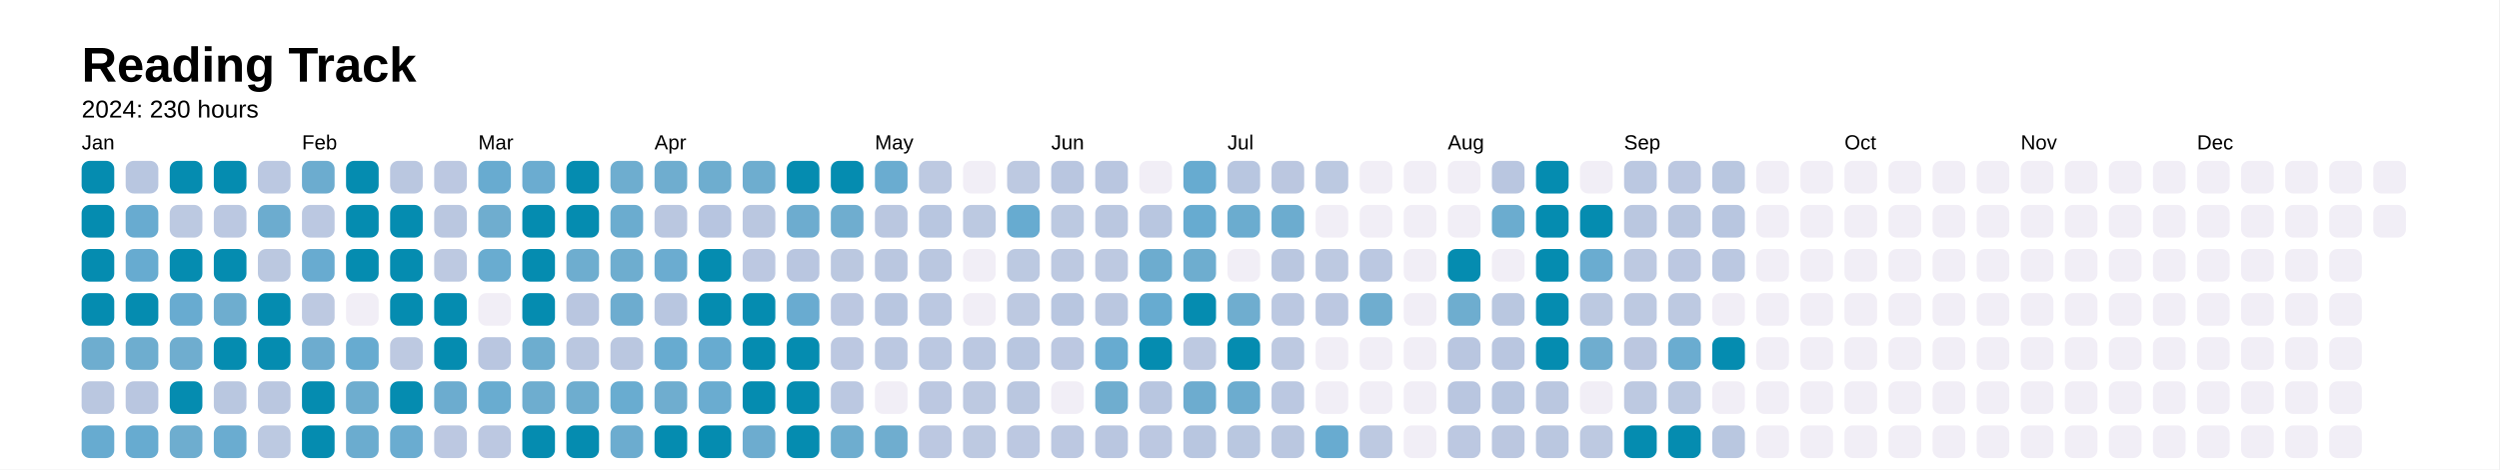
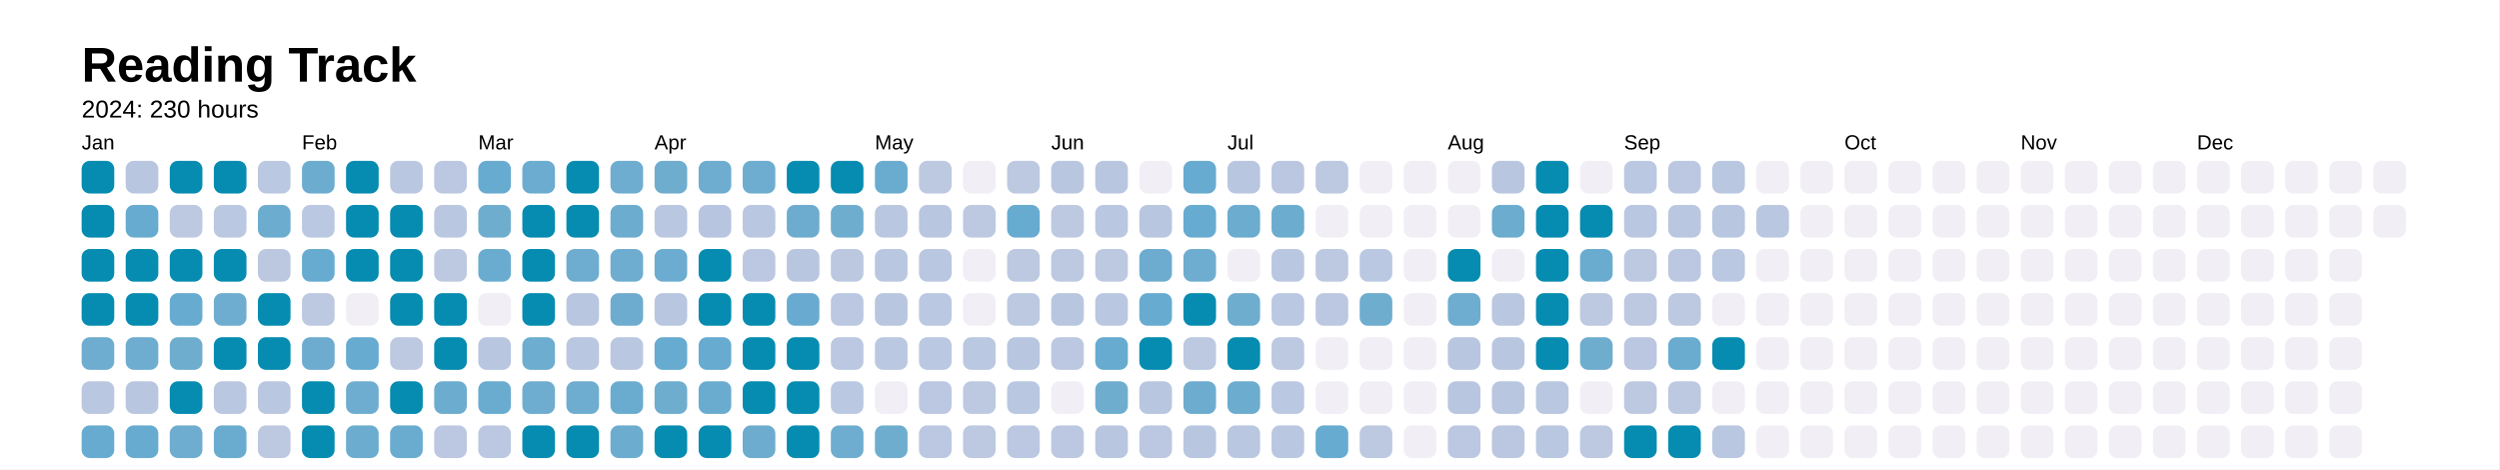
<svg xmlns="http://www.w3.org/2000/svg" baseProfile="full" height="57.5mm" version="1.1" viewBox="0,0,306.2,57.5" width="306.2mm">
  <defs />
  <rect fill="#FFFFFF" height="57.5" width="306.2" x="0" y="0" />
  <text fill="#000000" style="font-size:6px; font-family:Arial; font-weight:bold;" x="10" y="10">Reading Track</text>
  <text fill="#000000" style="font-size:3px; font-family:Arial;" x="10" y="14.4">2024: 230 hours</text>
  <text fill="#000000" style="font-size:2.5px; font-family:Arial" x="10" y="18.3">Jan</text>
  <rect fill="#058cb0" height="4" rx="1" ry="1" width="4" x="10" y="19.7" />
  <rect fill="#058cb0" height="4" rx="1" ry="1" width="4" x="10" y="25.1" />
  <rect fill="#058cb0" height="4" rx="1" ry="1" width="4" x="10" y="30.5" />
  <rect fill="#058cb0" height="4" rx="1" ry="1" width="4" x="10" y="35.9" />
  <rect fill="#6eadcf" height="4" rx="1" ry="1" width="4" x="10" y="41.3" />
  <rect fill="#bac7e0" height="4" rx="1" ry="1" width="4" x="10" y="46.7" />
  <rect fill="#67abd0" height="4" rx="1" ry="1" width="4" x="10" y="52.1" />
  <rect fill="#b8c6e0" height="4" rx="1" ry="1" width="4" x="15.4" y="19.7" />
  <rect fill="#68abd0" height="4" rx="1" ry="1" width="4" x="15.4" y="25.1" />
-   <rect fill="#67abd0" height="4" rx="1" ry="1" width="4" x="15.4" y="30.5" />
+   <rect fill="#058cb0" height="4" rx="1" ry="1" width="4" x="15.4" y="30.5" />
  <rect fill="#058cb0" height="4" rx="1" ry="1" width="4" x="15.4" y="35.9" />
  <rect fill="#6eadcf" height="4" rx="1" ry="1" width="4" x="15.4" y="41.3" />
  <rect fill="#b9c6e0" height="4" rx="1" ry="1" width="4" x="15.4" y="46.7" />
  <rect fill="#67abd0" height="4" rx="1" ry="1" width="4" x="15.4" y="52.1" />
  <rect fill="#058cb0" height="4" rx="1" ry="1" width="4" x="20.8" y="19.7" />
  <rect fill="#bcc9e1" height="4" rx="1" ry="1" width="4" x="20.8" y="25.1" />
  <rect fill="#058cb0" height="4" rx="1" ry="1" width="4" x="20.8" y="30.5" />
  <rect fill="#68abd0" height="4" rx="1" ry="1" width="4" x="20.8" y="35.9" />
  <rect fill="#6fadcf" height="4" rx="1" ry="1" width="4" x="20.8" y="41.3" />
  <rect fill="#058cb0" height="4" rx="1" ry="1" width="4" x="20.8" y="46.7" />
  <rect fill="#6eadcf" height="4" rx="1" ry="1" width="4" x="20.8" y="52.1" />
  <rect fill="#058cb0" height="4" rx="1" ry="1" width="4" x="26.2" y="19.7" />
  <rect fill="#bbc8e1" height="4" rx="1" ry="1" width="4" x="26.2" y="25.1" />
  <rect fill="#058cb0" height="4" rx="1" ry="1" width="4" x="26.2" y="30.5" />
  <rect fill="#6eadcf" height="4" rx="1" ry="1" width="4" x="26.2" y="35.9" />
  <rect fill="#058cb0" height="4" rx="1" ry="1" width="4" x="26.2" y="41.3" />
  <rect fill="#b9c7e0" height="4" rx="1" ry="1" width="4" x="26.2" y="46.7" />
  <rect fill="#6aacd0" height="4" rx="1" ry="1" width="4" x="26.2" y="52.1" />
  <rect fill="#bbc8e1" height="4" rx="1" ry="1" width="4" x="31.6" y="19.7" />
  <rect fill="#6caccf" height="4" rx="1" ry="1" width="4" x="31.6" y="25.1" />
  <rect fill="#bbc8e0" height="4" rx="1" ry="1" width="4" x="31.6" y="30.5" />
  <rect fill="#058cb0" height="4" rx="1" ry="1" width="4" x="31.6" y="35.9" />
  <rect fill="#058cb0" height="4" rx="1" ry="1" width="4" x="31.6" y="41.3" />
  <rect fill="#bac7e0" height="4" rx="1" ry="1" width="4" x="31.6" y="46.7" />
  <rect fill="#bcc9e1" height="4" rx="1" ry="1" width="4" x="31.6" y="52.1" />
  <text fill="#000000" style="font-size:2.5px; font-family:Arial" x="37.0" y="18.3">Feb</text>
  <rect fill="#6caccf" height="4" rx="1" ry="1" width="4" x="37.0" y="19.7" />
  <rect fill="#bbc8e1" height="4" rx="1" ry="1" width="4" x="37.0" y="25.1" />
  <rect fill="#68abd0" height="4" rx="1" ry="1" width="4" x="37.0" y="30.5" />
  <rect fill="#bdc9e1" height="4" rx="1" ry="1" width="4" x="37.0" y="35.9" />
  <rect fill="#6daccf" height="4" rx="1" ry="1" width="4" x="37.0" y="41.3" />
  <rect fill="#058cb0" height="4" rx="1" ry="1" width="4" x="37.0" y="46.7" />
  <rect fill="#058cb0" height="4" rx="1" ry="1" width="4" x="37.0" y="52.1" />
  <rect fill="#058cb0" height="4" rx="1" ry="1" width="4" x="42.4" y="19.7" />
  <rect fill="#058cb0" height="4" rx="1" ry="1" width="4" x="42.4" y="25.1" />
  <rect fill="#058cb0" height="4" rx="1" ry="1" width="4" x="42.4" y="30.5" />
  <rect fill="#f1eef6" height="4" rx="1" ry="1" width="4" x="42.4" y="35.9" />
  <rect fill="#67abd0" height="4" rx="1" ry="1" width="4" x="42.4" y="41.3" />
  <rect fill="#6eadcf" height="4" rx="1" ry="1" width="4" x="42.4" y="46.7" />
  <rect fill="#6baccf" height="4" rx="1" ry="1" width="4" x="42.4" y="52.1" />
  <rect fill="#bac7e0" height="4" rx="1" ry="1" width="4" x="47.8" y="19.7" />
  <rect fill="#058cb0" height="4" rx="1" ry="1" width="4" x="47.8" y="25.1" />
  <rect fill="#058cb0" height="4" rx="1" ry="1" width="4" x="47.8" y="30.5" />
  <rect fill="#058cb0" height="4" rx="1" ry="1" width="4" x="47.8" y="35.9" />
  <rect fill="#bdc9e1" height="4" rx="1" ry="1" width="4" x="47.8" y="41.3" />
  <rect fill="#058cb0" height="4" rx="1" ry="1" width="4" x="47.8" y="46.7" />
  <rect fill="#6aacd0" height="4" rx="1" ry="1" width="4" x="47.8" y="52.1" />
  <rect fill="#bcc8e1" height="4" rx="1" ry="1" width="4" x="53.2" y="19.7" />
  <rect fill="#bac7e0" height="4" rx="1" ry="1" width="4" x="53.2" y="25.1" />
  <rect fill="#bdc9e1" height="4" rx="1" ry="1" width="4" x="53.2" y="30.5" />
  <rect fill="#058cb0" height="4" rx="1" ry="1" width="4" x="53.2" y="35.9" />
  <rect fill="#058cb0" height="4" rx="1" ry="1" width="4" x="53.2" y="41.3" />
  <rect fill="#6caccf" height="4" rx="1" ry="1" width="4" x="53.2" y="46.7" />
  <rect fill="#bcc8e1" height="4" rx="1" ry="1" width="4" x="53.2" y="52.1" />
  <text fill="#000000" style="font-size:2.5px; font-family:Arial" x="58.6" y="18.3">Mar</text>
  <rect fill="#68abd0" height="4" rx="1" ry="1" width="4" x="58.6" y="19.7" />
  <rect fill="#6fadcf" height="4" rx="1" ry="1" width="4" x="58.6" y="25.1" />
  <rect fill="#69acd0" height="4" rx="1" ry="1" width="4" x="58.6" y="30.5" />
  <rect fill="#f1eef6" height="4" rx="1" ry="1" width="4" x="58.6" y="35.9" />
  <rect fill="#b9c6e0" height="4" rx="1" ry="1" width="4" x="58.6" y="41.3" />
  <rect fill="#69acd0" height="4" rx="1" ry="1" width="4" x="58.6" y="46.7" />
  <rect fill="#bcc8e1" height="4" rx="1" ry="1" width="4" x="58.6" y="52.1" />
  <rect fill="#6bacd0" height="4" rx="1" ry="1" width="4" x="64" y="19.7" />
  <rect fill="#058cb0" height="4" rx="1" ry="1" width="4" x="64" y="25.1" />
  <rect fill="#058cb0" height="4" rx="1" ry="1" width="4" x="64" y="30.5" />
  <rect fill="#058cb0" height="4" rx="1" ry="1" width="4" x="64" y="35.9" />
  <rect fill="#6dadcf" height="4" rx="1" ry="1" width="4" x="64" y="41.3" />
  <rect fill="#6eadcf" height="4" rx="1" ry="1" width="4" x="64" y="46.7" />
  <rect fill="#058cb0" height="4" rx="1" ry="1" width="4" x="64" y="52.1" />
  <rect fill="#058cb0" height="4" rx="1" ry="1" width="4" x="69.4" y="19.7" />
  <rect fill="#058cb0" height="4" rx="1" ry="1" width="4" x="69.4" y="25.1" />
  <rect fill="#6eadcf" height="4" rx="1" ry="1" width="4" x="69.4" y="30.5" />
  <rect fill="#b9c6e0" height="4" rx="1" ry="1" width="4" x="69.4" y="35.9" />
  <rect fill="#bac7e0" height="4" rx="1" ry="1" width="4" x="69.4" y="41.3" />
  <rect fill="#6eadcf" height="4" rx="1" ry="1" width="4" x="69.4" y="46.7" />
  <rect fill="#058cb0" height="4" rx="1" ry="1" width="4" x="69.4" y="52.1" />
  <rect fill="#6eadcf" height="4" rx="1" ry="1" width="4" x="74.8" y="19.7" />
  <rect fill="#6baccf" height="4" rx="1" ry="1" width="4" x="74.8" y="25.1" />
  <rect fill="#6eadcf" height="4" rx="1" ry="1" width="4" x="74.8" y="30.5" />
  <rect fill="#6daccf" height="4" rx="1" ry="1" width="4" x="74.8" y="35.9" />
  <rect fill="#bac7e0" height="4" rx="1" ry="1" width="4" x="74.8" y="41.3" />
  <rect fill="#69acd0" height="4" rx="1" ry="1" width="4" x="74.8" y="46.7" />
  <rect fill="#6caccf" height="4" rx="1" ry="1" width="4" x="74.8" y="52.1" />
  <text fill="#000000" style="font-size:2.5px; font-family:Arial" x="80.2" y="18.3">Apr</text>
  <rect fill="#6fadcf" height="4" rx="1" ry="1" width="4" x="80.2" y="19.7" />
  <rect fill="#bac7e0" height="4" rx="1" ry="1" width="4" x="80.2" y="25.1" />
  <rect fill="#6bacd0" height="4" rx="1" ry="1" width="4" x="80.2" y="30.5" />
  <rect fill="#b8c6e0" height="4" rx="1" ry="1" width="4" x="80.2" y="35.9" />
  <rect fill="#67abd0" height="4" rx="1" ry="1" width="4" x="80.2" y="41.3" />
  <rect fill="#6fadcf" height="4" rx="1" ry="1" width="4" x="80.2" y="46.7" />
  <rect fill="#058cb0" height="4" rx="1" ry="1" width="4" x="80.2" y="52.1" />
  <rect fill="#6eadcf" height="4" rx="1" ry="1" width="4" x="85.6" y="19.7" />
  <rect fill="#b7c5e0" height="4" rx="1" ry="1" width="4" x="85.6" y="25.1" />
  <rect fill="#058cb0" height="4" rx="1" ry="1" width="4" x="85.6" y="30.5" />
  <rect fill="#058cb0" height="4" rx="1" ry="1" width="4" x="85.6" y="35.9" />
  <rect fill="#67abd0" height="4" rx="1" ry="1" width="4" x="85.6" y="41.3" />
  <rect fill="#6aacd0" height="4" rx="1" ry="1" width="4" x="85.6" y="46.7" />
  <rect fill="#058cb0" height="4" rx="1" ry="1" width="4" x="85.6" y="52.1" />
  <rect fill="#6eadcf" height="4" rx="1" ry="1" width="4" x="91" y="19.7" />
  <rect fill="#bac7e0" height="4" rx="1" ry="1" width="4" x="91" y="25.1" />
  <rect fill="#bcc8e1" height="4" rx="1" ry="1" width="4" x="91" y="30.5" />
  <rect fill="#058cb0" height="4" rx="1" ry="1" width="4" x="91" y="35.9" />
  <rect fill="#058cb0" height="4" rx="1" ry="1" width="4" x="91" y="41.3" />
  <rect fill="#058cb0" height="4" rx="1" ry="1" width="4" x="91" y="46.7" />
  <rect fill="#6daccf" height="4" rx="1" ry="1" width="4" x="91" y="52.1" />
  <rect fill="#058cb0" height="4" rx="1" ry="1" width="4" x="96.4" y="19.7" />
  <rect fill="#6daccf" height="4" rx="1" ry="1" width="4" x="96.4" y="25.1" />
  <rect fill="#b9c6e0" height="4" rx="1" ry="1" width="4" x="96.4" y="30.5" />
  <rect fill="#69abd0" height="4" rx="1" ry="1" width="4" x="96.4" y="35.9" />
  <rect fill="#058cb0" height="4" rx="1" ry="1" width="4" x="96.4" y="41.3" />
  <rect fill="#058cb0" height="4" rx="1" ry="1" width="4" x="96.4" y="46.7" />
  <rect fill="#058cb0" height="4" rx="1" ry="1" width="4" x="96.4" y="52.1" />
  <rect fill="#058cb0" height="4" rx="1" ry="1" width="4" x="101.8" y="19.7" />
  <rect fill="#6fadcf" height="4" rx="1" ry="1" width="4" x="101.8" y="25.1" />
  <rect fill="#bbc8e0" height="4" rx="1" ry="1" width="4" x="101.8" y="30.5" />
  <rect fill="#bcc8e1" height="4" rx="1" ry="1" width="4" x="101.8" y="35.9" />
  <rect fill="#bcc8e1" height="4" rx="1" ry="1" width="4" x="101.8" y="41.3" />
  <rect fill="#bbc8e1" height="4" rx="1" ry="1" width="4" x="101.8" y="46.7" />
  <rect fill="#6eadcf" height="4" rx="1" ry="1" width="4" x="101.8" y="52.1" />
  <text fill="#000000" style="font-size:2.5px; font-family:Arial" x="107.2" y="18.3">May</text>
  <rect fill="#6aacd0" height="4" rx="1" ry="1" width="4" x="107.2" y="19.7" />
  <rect fill="#bac7e0" height="4" rx="1" ry="1" width="4" x="107.2" y="25.1" />
  <rect fill="#bac7e0" height="4" rx="1" ry="1" width="4" x="107.2" y="30.5" />
  <rect fill="#b8c6e0" height="4" rx="1" ry="1" width="4" x="107.2" y="35.9" />
  <rect fill="#bbc8e1" height="4" rx="1" ry="1" width="4" x="107.2" y="41.3" />
  <rect fill="#f1eef6" height="4" rx="1" ry="1" width="4" x="107.2" y="46.7" />
  <rect fill="#6fadcf" height="4" rx="1" ry="1" width="4" x="107.2" y="52.1" />
  <rect fill="#bdc9e1" height="4" rx="1" ry="1" width="4" x="112.6" y="19.7" />
  <rect fill="#b8c6e0" height="4" rx="1" ry="1" width="4" x="112.6" y="25.1" />
  <rect fill="#bac7e0" height="4" rx="1" ry="1" width="4" x="112.6" y="30.5" />
  <rect fill="#bbc8e1" height="4" rx="1" ry="1" width="4" x="112.6" y="35.9" />
  <rect fill="#bbc8e1" height="4" rx="1" ry="1" width="4" x="112.6" y="41.3" />
  <rect fill="#bcc8e1" height="4" rx="1" ry="1" width="4" x="112.6" y="46.7" />
  <rect fill="#bcc8e1" height="4" rx="1" ry="1" width="4" x="112.6" y="52.1" />
  <rect fill="#f1eef6" height="4" rx="1" ry="1" width="4" x="118" y="19.7" />
  <rect fill="#bcc9e1" height="4" rx="1" ry="1" width="4" x="118" y="25.1" />
  <rect fill="#f1eef6" height="4" rx="1" ry="1" width="4" x="118" y="30.5" />
  <rect fill="#f1eef6" height="4" rx="1" ry="1" width="4" x="118" y="35.9" />
  <rect fill="#bbc8e1" height="4" rx="1" ry="1" width="4" x="118" y="41.3" />
  <rect fill="#bdc9e1" height="4" rx="1" ry="1" width="4" x="118" y="46.7" />
  <rect fill="#bdc9e1" height="4" rx="1" ry="1" width="4" x="118" y="52.1" />
  <rect fill="#bdc9e1" height="4" rx="1" ry="1" width="4" x="123.4" y="19.7" />
  <rect fill="#67abd0" height="4" rx="1" ry="1" width="4" x="123.4" y="25.1" />
  <rect fill="#bcc9e1" height="4" rx="1" ry="1" width="4" x="123.4" y="30.5" />
  <rect fill="#bdc9e1" height="4" rx="1" ry="1" width="4" x="123.4" y="35.9" />
  <rect fill="#b8c6e0" height="4" rx="1" ry="1" width="4" x="123.4" y="41.3" />
  <rect fill="#bac7e0" height="4" rx="1" ry="1" width="4" x="123.4" y="46.7" />
  <rect fill="#bcc8e1" height="4" rx="1" ry="1" width="4" x="123.4" y="52.1" />
  <text fill="#000000" style="font-size:2.5px; font-family:Arial" x="128.8" y="18.3">Jun</text>
  <rect fill="#b9c6e0" height="4" rx="1" ry="1" width="4" x="128.8" y="19.7" />
  <rect fill="#bcc9e1" height="4" rx="1" ry="1" width="4" x="128.8" y="25.1" />
  <rect fill="#bdc9e1" height="4" rx="1" ry="1" width="4" x="128.8" y="30.5" />
  <rect fill="#b8c6e0" height="4" rx="1" ry="1" width="4" x="128.8" y="35.9" />
  <rect fill="#bcc8e1" height="4" rx="1" ry="1" width="4" x="128.8" y="41.3" />
  <rect fill="#f1eef6" height="4" rx="1" ry="1" width="4" x="128.8" y="46.7" />
  <rect fill="#bcc8e1" height="4" rx="1" ry="1" width="4" x="128.8" y="52.1" />
  <rect fill="#b9c6e0" height="4" rx="1" ry="1" width="4" x="134.2" y="19.7" />
  <rect fill="#bac7e0" height="4" rx="1" ry="1" width="4" x="134.2" y="25.1" />
  <rect fill="#bdc9e1" height="4" rx="1" ry="1" width="4" x="134.2" y="30.5" />
  <rect fill="#bac7e0" height="4" rx="1" ry="1" width="4" x="134.2" y="35.9" />
  <rect fill="#67abd0" height="4" rx="1" ry="1" width="4" x="134.2" y="41.3" />
  <rect fill="#6fadcf" height="4" rx="1" ry="1" width="4" x="134.2" y="46.7" />
  <rect fill="#b9c6e0" height="4" rx="1" ry="1" width="4" x="134.2" y="52.1" />
  <rect fill="#f1eef6" height="4" rx="1" ry="1" width="4" x="139.6" y="19.7" />
  <rect fill="#b8c6e0" height="4" rx="1" ry="1" width="4" x="139.6" y="25.1" />
  <rect fill="#6daccf" height="4" rx="1" ry="1" width="4" x="139.6" y="30.5" />
  <rect fill="#67abd0" height="4" rx="1" ry="1" width="4" x="139.6" y="35.9" />
  <rect fill="#058cb0" height="4" rx="1" ry="1" width="4" x="139.6" y="41.3" />
  <rect fill="#b8c6e0" height="4" rx="1" ry="1" width="4" x="139.6" y="46.7" />
  <rect fill="#bcc8e1" height="4" rx="1" ry="1" width="4" x="139.6" y="52.1" />
  <rect fill="#67abd0" height="4" rx="1" ry="1" width="4" x="145" y="19.7" />
  <rect fill="#67abd0" height="4" rx="1" ry="1" width="4" x="145" y="25.1" />
  <rect fill="#6eadcf" height="4" rx="1" ry="1" width="4" x="145" y="30.5" />
  <rect fill="#058cb0" height="4" rx="1" ry="1" width="4" x="145" y="35.9" />
  <rect fill="#bdc9e1" height="4" rx="1" ry="1" width="4" x="145" y="41.3" />
  <rect fill="#6daccf" height="4" rx="1" ry="1" width="4" x="145" y="46.7" />
  <rect fill="#b8c6e0" height="4" rx="1" ry="1" width="4" x="145" y="52.1" />
  <text fill="#000000" style="font-size:2.5px; font-family:Arial" x="150.4" y="18.3">Jul</text>
  <rect fill="#b8c6e0" height="4" rx="1" ry="1" width="4" x="150.4" y="19.7" />
  <rect fill="#6baccf" height="4" rx="1" ry="1" width="4" x="150.4" y="25.1" />
  <rect fill="#f1eef6" height="4" rx="1" ry="1" width="4" x="150.4" y="30.5" />
  <rect fill="#6fadcf" height="4" rx="1" ry="1" width="4" x="150.4" y="35.9" />
  <rect fill="#058cb0" height="4" rx="1" ry="1" width="4" x="150.4" y="41.3" />
  <rect fill="#6caccf" height="4" rx="1" ry="1" width="4" x="150.4" y="46.7" />
  <rect fill="#b9c7e0" height="4" rx="1" ry="1" width="4" x="150.4" y="52.1" />
  <rect fill="#bbc7e0" height="4" rx="1" ry="1" width="4" x="155.8" y="19.7" />
  <rect fill="#6caccf" height="4" rx="1" ry="1" width="4" x="155.8" y="25.1" />
  <rect fill="#bac7e0" height="4" rx="1" ry="1" width="4" x="155.8" y="30.5" />
  <rect fill="#bbc8e1" height="4" rx="1" ry="1" width="4" x="155.8" y="35.9" />
  <rect fill="#bdc9e1" height="4" rx="1" ry="1" width="4" x="155.8" y="41.3" />
  <rect fill="#bbc8e1" height="4" rx="1" ry="1" width="4" x="155.8" y="46.7" />
  <rect fill="#bac7e0" height="4" rx="1" ry="1" width="4" x="155.8" y="52.1" />
  <rect fill="#bcc9e1" height="4" rx="1" ry="1" width="4" x="161.2" y="19.7" />
  <rect fill="#f1eef6" height="4" rx="1" ry="1" width="4" x="161.2" y="25.1" />
  <rect fill="#bdc9e1" height="4" rx="1" ry="1" width="4" x="161.2" y="30.5" />
  <rect fill="#bcc8e1" height="4" rx="1" ry="1" width="4" x="161.2" y="35.9" />
  <rect fill="#f1eef6" height="4" rx="1" ry="1" width="4" x="161.2" y="41.3" />
  <rect fill="#f1eef6" height="4" rx="1" ry="1" width="4" x="161.2" y="46.7" />
  <rect fill="#68abd0" height="4" rx="1" ry="1" width="4" x="161.2" y="52.1" />
  <rect fill="#f1eef6" height="4" rx="1" ry="1" width="4" x="166.6" y="19.7" />
  <rect fill="#f1eef6" height="4" rx="1" ry="1" width="4" x="166.6" y="25.1" />
  <rect fill="#bbc8e1" height="4" rx="1" ry="1" width="4" x="166.6" y="30.5" />
  <rect fill="#6fadcf" height="4" rx="1" ry="1" width="4" x="166.6" y="35.9" />
  <rect fill="#f1eef6" height="4" rx="1" ry="1" width="4" x="166.6" y="41.3" />
  <rect fill="#f1eef6" height="4" rx="1" ry="1" width="4" x="166.6" y="46.7" />
  <rect fill="#bdc9e1" height="4" rx="1" ry="1" width="4" x="166.6" y="52.1" />
  <rect fill="#f1eef6" height="4" rx="1" ry="1" width="4" x="172" y="19.7" />
  <rect fill="#f1eef6" height="4" rx="1" ry="1" width="4" x="172" y="25.1" />
  <rect fill="#f1eef6" height="4" rx="1" ry="1" width="4" x="172" y="30.5" />
  <rect fill="#f1eef6" height="4" rx="1" ry="1" width="4" x="172" y="35.9" />
  <rect fill="#f1eef6" height="4" rx="1" ry="1" width="4" x="172" y="41.3" />
  <rect fill="#f1eef6" height="4" rx="1" ry="1" width="4" x="172" y="46.7" />
  <rect fill="#f1eef6" height="4" rx="1" ry="1" width="4" x="172" y="52.1" />
  <text fill="#000000" style="font-size:2.5px; font-family:Arial" x="177.4" y="18.3">Aug</text>
  <rect fill="#f1eef6" height="4" rx="1" ry="1" width="4" x="177.4" y="19.7" />
  <rect fill="#f1eef6" height="4" rx="1" ry="1" width="4" x="177.4" y="25.1" />
  <rect fill="#058cb0" height="4" rx="1" ry="1" width="4" x="177.4" y="30.5" />
  <rect fill="#6eadcf" height="4" rx="1" ry="1" width="4" x="177.4" y="35.9" />
  <rect fill="#b9c6e0" height="4" rx="1" ry="1" width="4" x="177.4" y="41.3" />
  <rect fill="#b9c6e0" height="4" rx="1" ry="1" width="4" x="177.4" y="46.7" />
  <rect fill="#bcc8e1" height="4" rx="1" ry="1" width="4" x="177.4" y="52.1" />
  <rect fill="#b9c6e0" height="4" rx="1" ry="1" width="4" x="182.8" y="19.7" />
  <rect fill="#6baccf" height="4" rx="1" ry="1" width="4" x="182.8" y="25.1" />
  <rect fill="#f1eef6" height="4" rx="1" ry="1" width="4" x="182.8" y="30.5" />
  <rect fill="#b9c7e0" height="4" rx="1" ry="1" width="4" x="182.8" y="35.9" />
  <rect fill="#b9c6e0" height="4" rx="1" ry="1" width="4" x="182.8" y="41.3" />
  <rect fill="#b8c6e0" height="4" rx="1" ry="1" width="4" x="182.8" y="46.7" />
  <rect fill="#bbc7e0" height="4" rx="1" ry="1" width="4" x="182.8" y="52.1" />
  <rect fill="#058cb0" height="4" rx="1" ry="1" width="4" x="188.2" y="19.7" />
  <rect fill="#058cb0" height="4" rx="1" ry="1" width="4" x="188.2" y="25.1" />
  <rect fill="#058cb0" height="4" rx="1" ry="1" width="4" x="188.2" y="30.5" />
  <rect fill="#058cb0" height="4" rx="1" ry="1" width="4" x="188.2" y="35.9" />
  <rect fill="#058cb0" height="4" rx="1" ry="1" width="4" x="188.2" y="41.3" />
  <rect fill="#bac7e0" height="4" rx="1" ry="1" width="4" x="188.2" y="46.7" />
  <rect fill="#bac7e0" height="4" rx="1" ry="1" width="4" x="188.2" y="52.1" />
  <rect fill="#f1eef6" height="4" rx="1" ry="1" width="4" x="193.6" y="19.7" />
  <rect fill="#058cb0" height="4" rx="1" ry="1" width="4" x="193.6" y="25.1" />
  <rect fill="#6aacd0" height="4" rx="1" ry="1" width="4" x="193.6" y="30.5" />
  <rect fill="#bcc9e1" height="4" rx="1" ry="1" width="4" x="193.6" y="35.9" />
  <rect fill="#6fadcf" height="4" rx="1" ry="1" width="4" x="193.6" y="41.3" />
  <rect fill="#f1eef6" height="4" rx="1" ry="1" width="4" x="193.6" y="46.7" />
  <rect fill="#bdc9e1" height="4" rx="1" ry="1" width="4" x="193.6" y="52.1" />
  <text fill="#000000" style="font-size:2.5px; font-family:Arial" x="199" y="18.3">Sep</text>
  <rect fill="#bbc8e1" height="4" rx="1" ry="1" width="4" x="199" y="19.7" />
  <rect fill="#bac7e0" height="4" rx="1" ry="1" width="4" x="199" y="25.1" />
  <rect fill="#bdc9e1" height="4" rx="1" ry="1" width="4" x="199" y="30.5" />
  <rect fill="#bdc9e1" height="4" rx="1" ry="1" width="4" x="199" y="35.9" />
  <rect fill="#bbc7e0" height="4" rx="1" ry="1" width="4" x="199" y="41.3" />
  <rect fill="#bdc9e1" height="4" rx="1" ry="1" width="4" x="199" y="46.7" />
  <rect fill="#058cb0" height="4" rx="1" ry="1" width="4" x="199" y="52.1" />
  <rect fill="#bcc8e1" height="4" rx="1" ry="1" width="4" x="204.4" y="19.7" />
  <rect fill="#bac7e0" height="4" rx="1" ry="1" width="4" x="204.4" y="25.1" />
  <rect fill="#bcc8e1" height="4" rx="1" ry="1" width="4" x="204.4" y="30.5" />
  <rect fill="#bdc9e1" height="4" rx="1" ry="1" width="4" x="204.4" y="35.9" />
  <rect fill="#6aacd0" height="4" rx="1" ry="1" width="4" x="204.4" y="41.3" />
  <rect fill="#bcc9e1" height="4" rx="1" ry="1" width="4" x="204.4" y="46.7" />
  <rect fill="#058cb0" height="4" rx="1" ry="1" width="4" x="204.4" y="52.1" />
  <rect fill="#b9c7e0" height="4" rx="1" ry="1" width="4" x="209.8" y="19.7" />
  <rect fill="#b8c6e0" height="4" rx="1" ry="1" width="4" x="209.8" y="25.1" />
  <rect fill="#bbc8e1" height="4" rx="1" ry="1" width="4" x="209.8" y="30.5" />
  <rect fill="#f1eef6" height="4" rx="1" ry="1" width="4" x="209.8" y="35.9" />
  <rect fill="#058cb0" height="4" rx="1" ry="1" width="4" x="209.8" y="41.3" />
  <rect fill="#f1eef6" height="4" rx="1" ry="1" width="4" x="209.8" y="46.7" />
  <rect fill="#b9c7e0" height="4" rx="1" ry="1" width="4" x="209.8" y="52.1" />
  <rect fill="#f1eef6" height="4" rx="1" ry="1" width="4" x="215.2" y="19.7" />
-   <rect fill="#f1eef6" height="4" rx="1" ry="1" width="4" x="215.2" y="25.1" />
+   <rect fill="#bac7e0" height="4" rx="1" ry="1" width="4" x="215.2" y="25.1" />
  <rect fill="#f1eef6" height="4" rx="1" ry="1" width="4" x="215.2" y="30.5" />
  <rect fill="#f1eef6" height="4" rx="1" ry="1" width="4" x="215.2" y="35.9" />
  <rect fill="#f1eef6" height="4" rx="1" ry="1" width="4" x="215.2" y="41.3" />
  <rect fill="#f1eef6" height="4" rx="1" ry="1" width="4" x="215.2" y="46.7" />
  <rect fill="#f1eef6" height="4" rx="1" ry="1" width="4" x="215.2" y="52.1" />
  <rect fill="#f1eef6" height="4" rx="1" ry="1" width="4" x="220.6" y="19.7" />
  <rect fill="#f1eef6" height="4" rx="1" ry="1" width="4" x="220.6" y="25.1" />
  <rect fill="#f1eef6" height="4" rx="1" ry="1" width="4" x="220.6" y="30.5" />
  <rect fill="#f1eef6" height="4" rx="1" ry="1" width="4" x="220.6" y="35.9" />
  <rect fill="#f1eef6" height="4" rx="1" ry="1" width="4" x="220.6" y="41.3" />
  <rect fill="#f1eef6" height="4" rx="1" ry="1" width="4" x="220.6" y="46.7" />
  <rect fill="#f1eef6" height="4" rx="1" ry="1" width="4" x="220.6" y="52.1" />
  <text fill="#000000" style="font-size:2.5px; font-family:Arial" x="226" y="18.3">Oct</text>
  <rect fill="#f1eef6" height="4" rx="1" ry="1" width="4" x="226" y="19.7" />
  <rect fill="#f1eef6" height="4" rx="1" ry="1" width="4" x="226" y="25.1" />
  <rect fill="#f1eef6" height="4" rx="1" ry="1" width="4" x="226" y="30.5" />
  <rect fill="#f1eef6" height="4" rx="1" ry="1" width="4" x="226" y="35.9" />
  <rect fill="#f1eef6" height="4" rx="1" ry="1" width="4" x="226" y="41.3" />
  <rect fill="#f1eef6" height="4" rx="1" ry="1" width="4" x="226" y="46.7" />
  <rect fill="#f1eef6" height="4" rx="1" ry="1" width="4" x="226" y="52.1" />
  <rect fill="#f1eef6" height="4" rx="1" ry="1" width="4" x="231.4" y="19.7" />
  <rect fill="#f1eef6" height="4" rx="1" ry="1" width="4" x="231.4" y="25.1" />
  <rect fill="#f1eef6" height="4" rx="1" ry="1" width="4" x="231.4" y="30.5" />
  <rect fill="#f1eef6" height="4" rx="1" ry="1" width="4" x="231.4" y="35.9" />
  <rect fill="#f1eef6" height="4" rx="1" ry="1" width="4" x="231.4" y="41.3" />
  <rect fill="#f1eef6" height="4" rx="1" ry="1" width="4" x="231.4" y="46.7" />
  <rect fill="#f1eef6" height="4" rx="1" ry="1" width="4" x="231.4" y="52.1" />
  <rect fill="#f1eef6" height="4" rx="1" ry="1" width="4" x="236.8" y="19.7" />
  <rect fill="#f1eef6" height="4" rx="1" ry="1" width="4" x="236.8" y="25.1" />
  <rect fill="#f1eef6" height="4" rx="1" ry="1" width="4" x="236.8" y="30.5" />
  <rect fill="#f1eef6" height="4" rx="1" ry="1" width="4" x="236.8" y="35.9" />
  <rect fill="#f1eef6" height="4" rx="1" ry="1" width="4" x="236.8" y="41.3" />
  <rect fill="#f1eef6" height="4" rx="1" ry="1" width="4" x="236.8" y="46.7" />
  <rect fill="#f1eef6" height="4" rx="1" ry="1" width="4" x="236.8" y="52.1" />
  <rect fill="#f1eef6" height="4" rx="1" ry="1" width="4" x="242.2" y="19.7" />
  <rect fill="#f1eef6" height="4" rx="1" ry="1" width="4" x="242.2" y="25.1" />
  <rect fill="#f1eef6" height="4" rx="1" ry="1" width="4" x="242.2" y="30.5" />
  <rect fill="#f1eef6" height="4" rx="1" ry="1" width="4" x="242.2" y="35.9" />
  <rect fill="#f1eef6" height="4" rx="1" ry="1" width="4" x="242.2" y="41.3" />
  <rect fill="#f1eef6" height="4" rx="1" ry="1" width="4" x="242.2" y="46.7" />
  <rect fill="#f1eef6" height="4" rx="1" ry="1" width="4" x="242.2" y="52.1" />
  <text fill="#000000" style="font-size:2.5px; font-family:Arial" x="247.6" y="18.3">Nov</text>
  <rect fill="#f1eef6" height="4" rx="1" ry="1" width="4" x="247.6" y="19.7" />
  <rect fill="#f1eef6" height="4" rx="1" ry="1" width="4" x="247.6" y="25.1" />
  <rect fill="#f1eef6" height="4" rx="1" ry="1" width="4" x="247.6" y="30.5" />
  <rect fill="#f1eef6" height="4" rx="1" ry="1" width="4" x="247.6" y="35.9" />
  <rect fill="#f1eef6" height="4" rx="1" ry="1" width="4" x="247.6" y="41.3" />
  <rect fill="#f1eef6" height="4" rx="1" ry="1" width="4" x="247.6" y="46.7" />
  <rect fill="#f1eef6" height="4" rx="1" ry="1" width="4" x="247.6" y="52.1" />
  <rect fill="#f1eef6" height="4" rx="1" ry="1" width="4" x="253" y="19.7" />
  <rect fill="#f1eef6" height="4" rx="1" ry="1" width="4" x="253" y="25.1" />
  <rect fill="#f1eef6" height="4" rx="1" ry="1" width="4" x="253" y="30.5" />
  <rect fill="#f1eef6" height="4" rx="1" ry="1" width="4" x="253" y="35.9" />
  <rect fill="#f1eef6" height="4" rx="1" ry="1" width="4" x="253" y="41.3" />
  <rect fill="#f1eef6" height="4" rx="1" ry="1" width="4" x="253" y="46.7" />
  <rect fill="#f1eef6" height="4" rx="1" ry="1" width="4" x="253" y="52.1" />
  <rect fill="#f1eef6" height="4" rx="1" ry="1" width="4" x="258.4" y="19.7" />
  <rect fill="#f1eef6" height="4" rx="1" ry="1" width="4" x="258.4" y="25.1" />
  <rect fill="#f1eef6" height="4" rx="1" ry="1" width="4" x="258.4" y="30.5" />
  <rect fill="#f1eef6" height="4" rx="1" ry="1" width="4" x="258.4" y="35.9" />
  <rect fill="#f1eef6" height="4" rx="1" ry="1" width="4" x="258.4" y="41.3" />
  <rect fill="#f1eef6" height="4" rx="1" ry="1" width="4" x="258.4" y="46.7" />
  <rect fill="#f1eef6" height="4" rx="1" ry="1" width="4" x="258.4" y="52.1" />
  <rect fill="#f1eef6" height="4" rx="1" ry="1" width="4" x="263.8" y="19.7" />
  <rect fill="#f1eef6" height="4" rx="1" ry="1" width="4" x="263.8" y="25.1" />
  <rect fill="#f1eef6" height="4" rx="1" ry="1" width="4" x="263.8" y="30.5" />
  <rect fill="#f1eef6" height="4" rx="1" ry="1" width="4" x="263.8" y="35.9" />
  <rect fill="#f1eef6" height="4" rx="1" ry="1" width="4" x="263.8" y="41.3" />
  <rect fill="#f1eef6" height="4" rx="1" ry="1" width="4" x="263.8" y="46.7" />
  <rect fill="#f1eef6" height="4" rx="1" ry="1" width="4" x="263.8" y="52.1" />
  <text fill="#000000" style="font-size:2.5px; font-family:Arial" x="269.2" y="18.3">Dec</text>
  <rect fill="#f1eef6" height="4" rx="1" ry="1" width="4" x="269.2" y="19.7" />
  <rect fill="#f1eef6" height="4" rx="1" ry="1" width="4" x="269.2" y="25.1" />
  <rect fill="#f1eef6" height="4" rx="1" ry="1" width="4" x="269.2" y="30.5" />
  <rect fill="#f1eef6" height="4" rx="1" ry="1" width="4" x="269.2" y="35.9" />
  <rect fill="#f1eef6" height="4" rx="1" ry="1" width="4" x="269.2" y="41.3" />
  <rect fill="#f1eef6" height="4" rx="1" ry="1" width="4" x="269.2" y="46.7" />
  <rect fill="#f1eef6" height="4" rx="1" ry="1" width="4" x="269.2" y="52.1" />
  <rect fill="#f1eef6" height="4" rx="1" ry="1" width="4" x="274.6" y="19.7" />
  <rect fill="#f1eef6" height="4" rx="1" ry="1" width="4" x="274.6" y="25.1" />
  <rect fill="#f1eef6" height="4" rx="1" ry="1" width="4" x="274.6" y="30.5" />
  <rect fill="#f1eef6" height="4" rx="1" ry="1" width="4" x="274.6" y="35.9" />
  <rect fill="#f1eef6" height="4" rx="1" ry="1" width="4" x="274.6" y="41.3" />
  <rect fill="#f1eef6" height="4" rx="1" ry="1" width="4" x="274.6" y="46.7" />
  <rect fill="#f1eef6" height="4" rx="1" ry="1" width="4" x="274.6" y="52.1" />
  <rect fill="#f1eef6" height="4" rx="1" ry="1" width="4" x="280" y="19.7" />
  <rect fill="#f1eef6" height="4" rx="1" ry="1" width="4" x="280" y="25.1" />
  <rect fill="#f1eef6" height="4" rx="1" ry="1" width="4" x="280" y="30.5" />
  <rect fill="#f1eef6" height="4" rx="1" ry="1" width="4" x="280" y="35.9" />
  <rect fill="#f1eef6" height="4" rx="1" ry="1" width="4" x="280" y="41.3" />
  <rect fill="#f1eef6" height="4" rx="1" ry="1" width="4" x="280" y="46.7" />
  <rect fill="#f1eef6" height="4" rx="1" ry="1" width="4" x="280" y="52.1" />
  <rect fill="#f1eef6" height="4" rx="1" ry="1" width="4" x="285.4" y="19.7" />
  <rect fill="#f1eef6" height="4" rx="1" ry="1" width="4" x="285.4" y="25.1" />
  <rect fill="#f1eef6" height="4" rx="1" ry="1" width="4" x="285.4" y="30.5" />
  <rect fill="#f1eef6" height="4" rx="1" ry="1" width="4" x="285.4" y="35.9" />
  <rect fill="#f1eef6" height="4" rx="1" ry="1" width="4" x="285.4" y="41.3" />
  <rect fill="#f1eef6" height="4" rx="1" ry="1" width="4" x="285.4" y="46.7" />
  <rect fill="#f1eef6" height="4" rx="1" ry="1" width="4" x="285.4" y="52.1" />
  <rect fill="#f1eef6" height="4" rx="1" ry="1" width="4" x="290.8" y="19.7" />
  <rect fill="#f1eef6" height="4" rx="1" ry="1" width="4" x="290.8" y="25.1" />
</svg>
